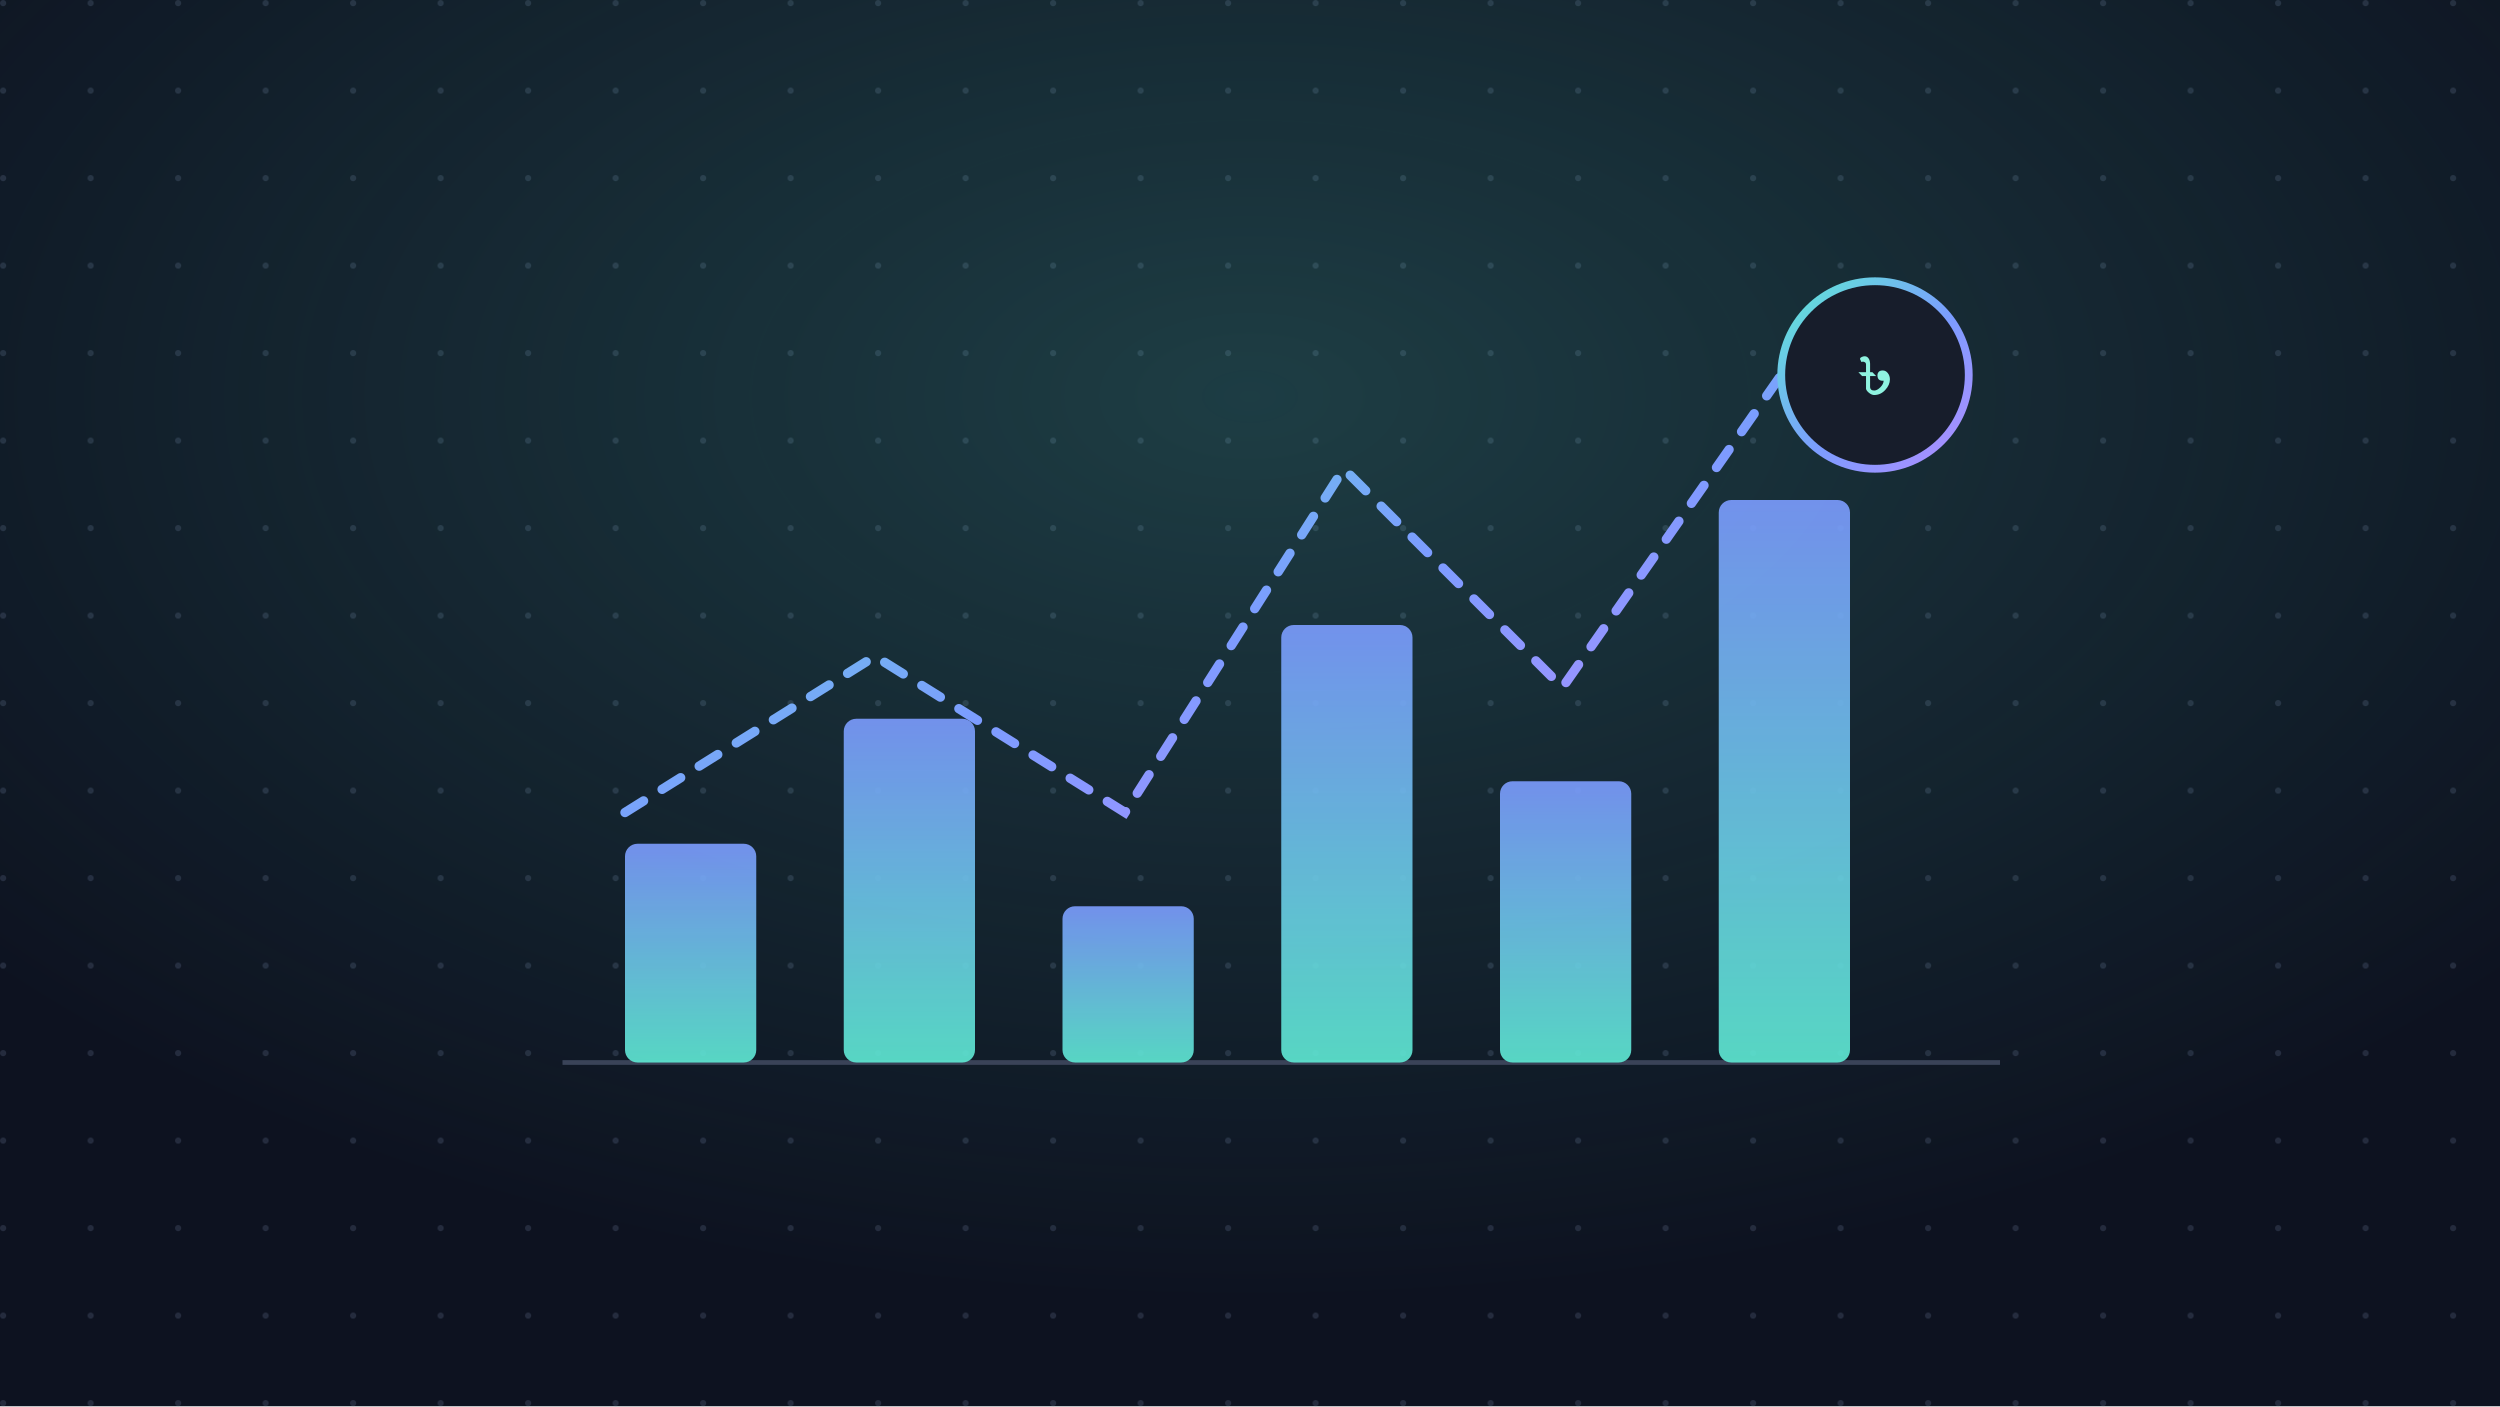
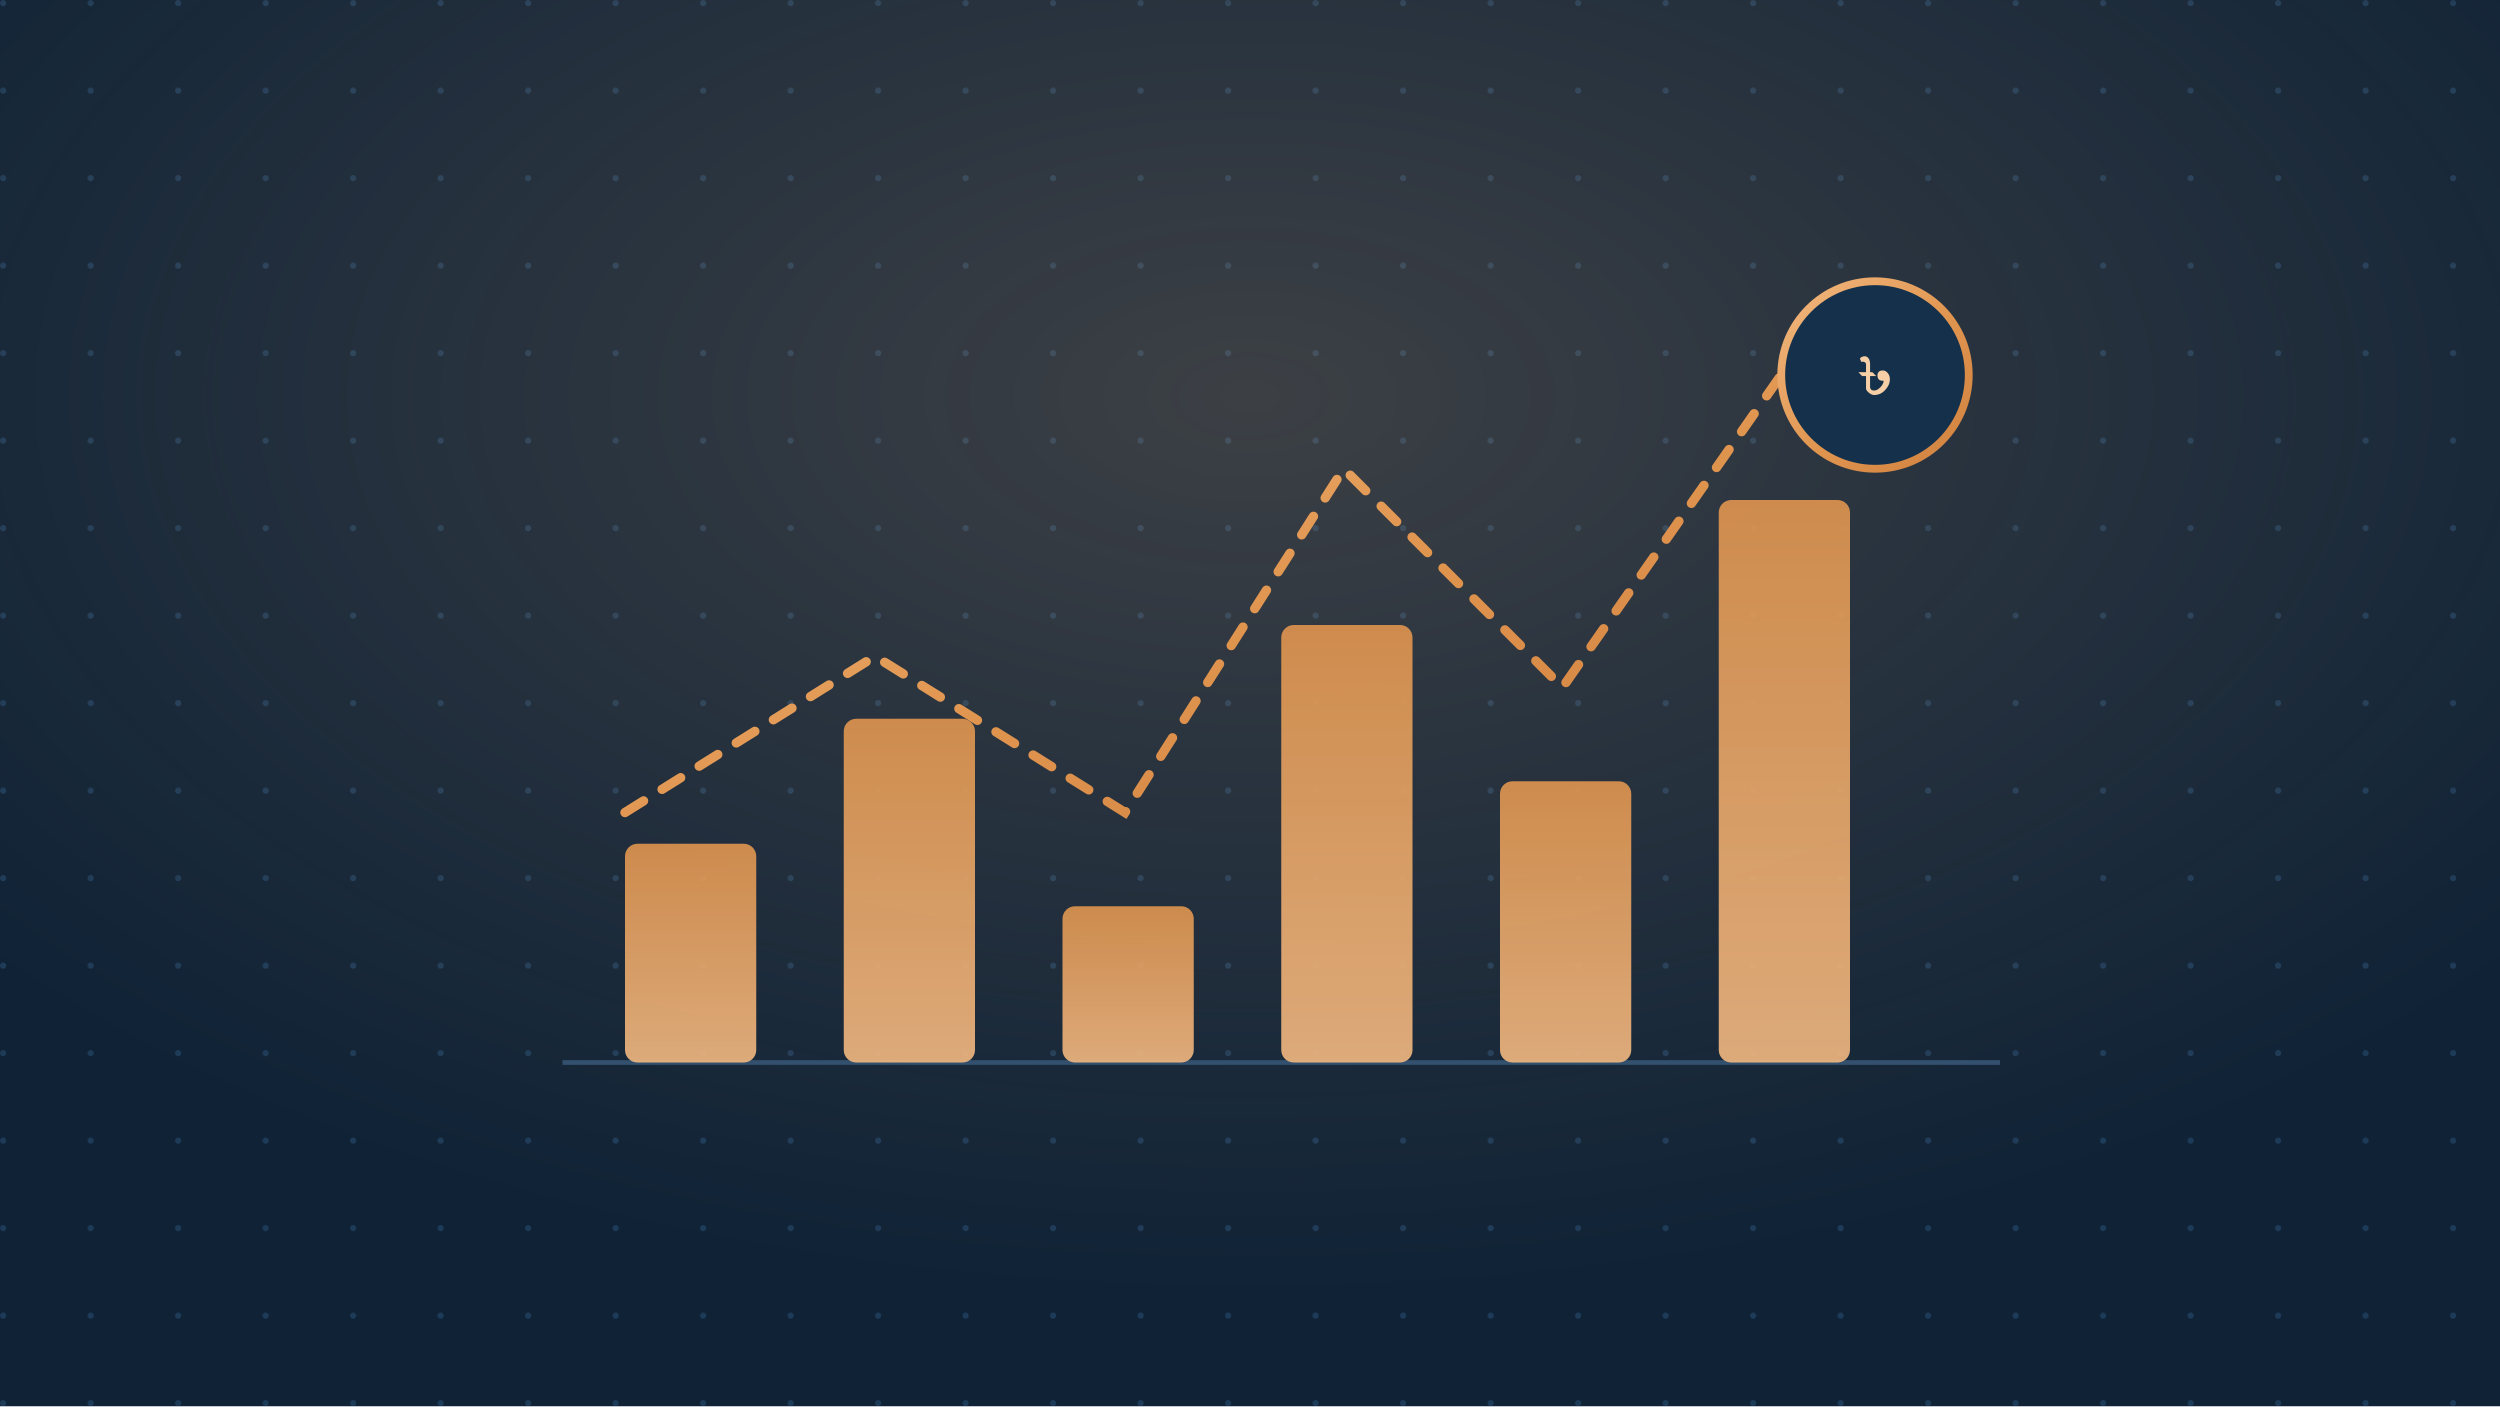
<svg xmlns="http://www.w3.org/2000/svg" viewBox="0 0 800 450">
  <defs>
    <linearGradient id="g" x1="0" y1="0" x2="1" y2="1">
-       <stop offset="0%" stop-color="#5eead4" />
-       <stop offset="55%" stop-color="#7c9cff" />
-       <stop offset="100%" stop-color="#b28dff" />
+       <stop offset="0%" stop-color="#f2b880" />
+       <stop offset="55%" stop-color="#e0954f" />
+       <stop offset="100%" stop-color="#d0803f" />
    </linearGradient>
    <radialGradient id="glow" cx="50%" cy="28%" r="65%">
-       <stop offset="0%" stop-color="#5eead4" stop-opacity="0.2" />
-       <stop offset="100%" stop-color="#5eead4" stop-opacity="0" />
+       <stop offset="0%" stop-color="#f2b880" stop-opacity="0.2" />
+       <stop offset="100%" stop-color="#f2b880" stop-opacity="0" />
    </radialGradient>
    <pattern id="dots" width="28" height="28" patternUnits="userSpaceOnUse">
-       <circle cx="1" cy="1" r="1" fill="#242b3d" />
+       <circle cx="1" cy="1" r="1" fill="#1d3a57" />
    </pattern>
    <linearGradient id="bar" x1="0" y1="1" x2="0" y2="0">
-       <stop offset="0%" stop-color="#5eead4" />
-       <stop offset="100%" stop-color="#7c9cff" />
+       <stop offset="0%" stop-color="#f2b880" />
+       <stop offset="100%" stop-color="#e0954f" />
    </linearGradient>
  </defs>
-   <rect width="800" height="450" fill="#0d1220" />
+   <rect width="800" height="450" fill="#0f2236" />
  <rect width="800" height="450" fill="url(#dots)" />
  <rect width="800" height="450" fill="url(#glow)" />
-   <line x1="180" y1="340" x2="640" y2="340" stroke="#3a4358" stroke-width="1.5" />
+   <line x1="180" y1="340" x2="640" y2="340" stroke="#33506e" stroke-width="1.5" />
  <g fill="url(#bar)" opacity="0.9">
    <rect x="200" y="270" width="42" height="70" rx="4" />
    <rect x="270" y="230" width="42" height="110" rx="4" />
    <rect x="340" y="290" width="42" height="50" rx="4" />
    <rect x="410" y="200" width="42" height="140" rx="4" />
    <rect x="480" y="250" width="42" height="90" rx="4" />
    <rect x="550" y="160" width="42" height="180" rx="4" />
  </g>
  <path d="M200 260 L280 210 L360 260 L430 150 L500 220 L570 120" fill="none" stroke="url(#g)" stroke-width="3" stroke-dasharray="7 7" stroke-linecap="round" />
  <g transform="translate(600,120)">
-     <circle r="30" fill="#171d2b" stroke="url(#g)" stroke-width="2.5" />
-     <text x="0" y="9" font-family="Georgia, serif" font-size="26" fill="#8ff3e0" text-anchor="middle">৳</text>
+     <circle r="30" fill="#14304a" stroke="url(#g)" stroke-width="2.5" />
+     <text x="0" y="9" font-family="Georgia, serif" font-size="26" fill="#f6cfa6" text-anchor="middle">৳</text>
  </g>
</svg>
